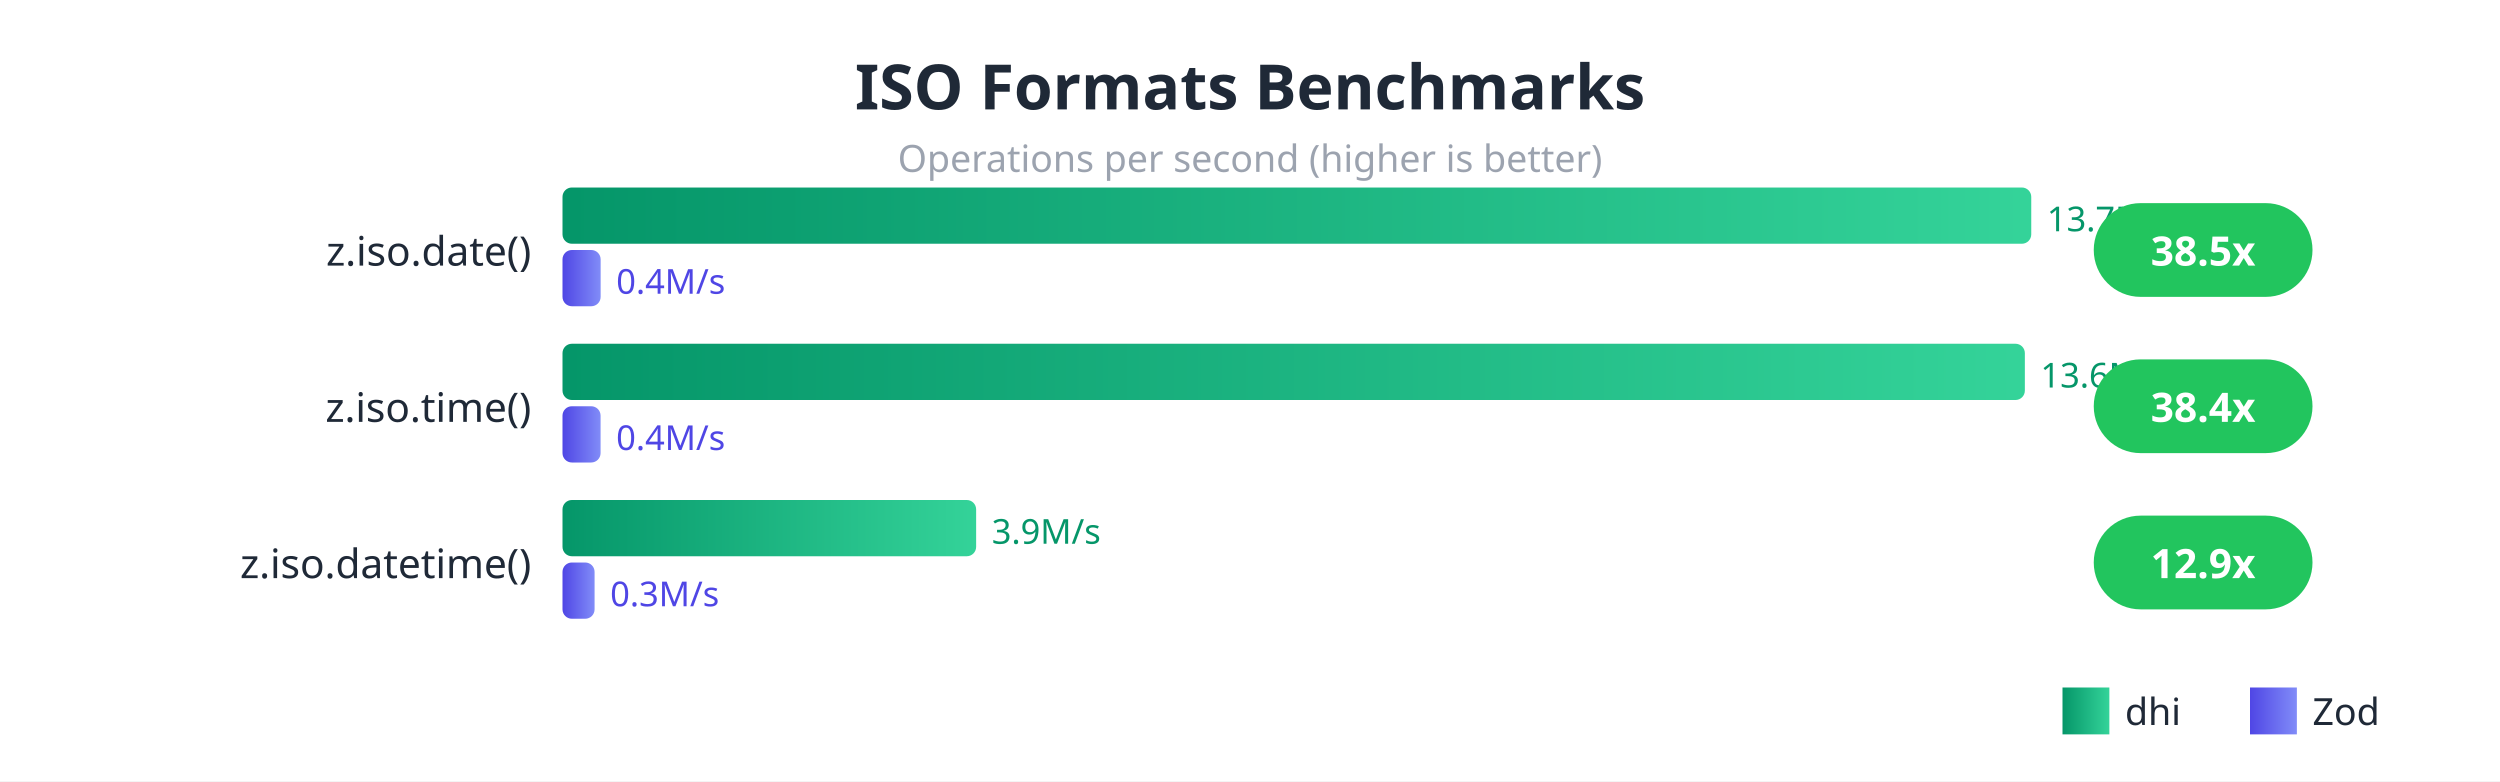
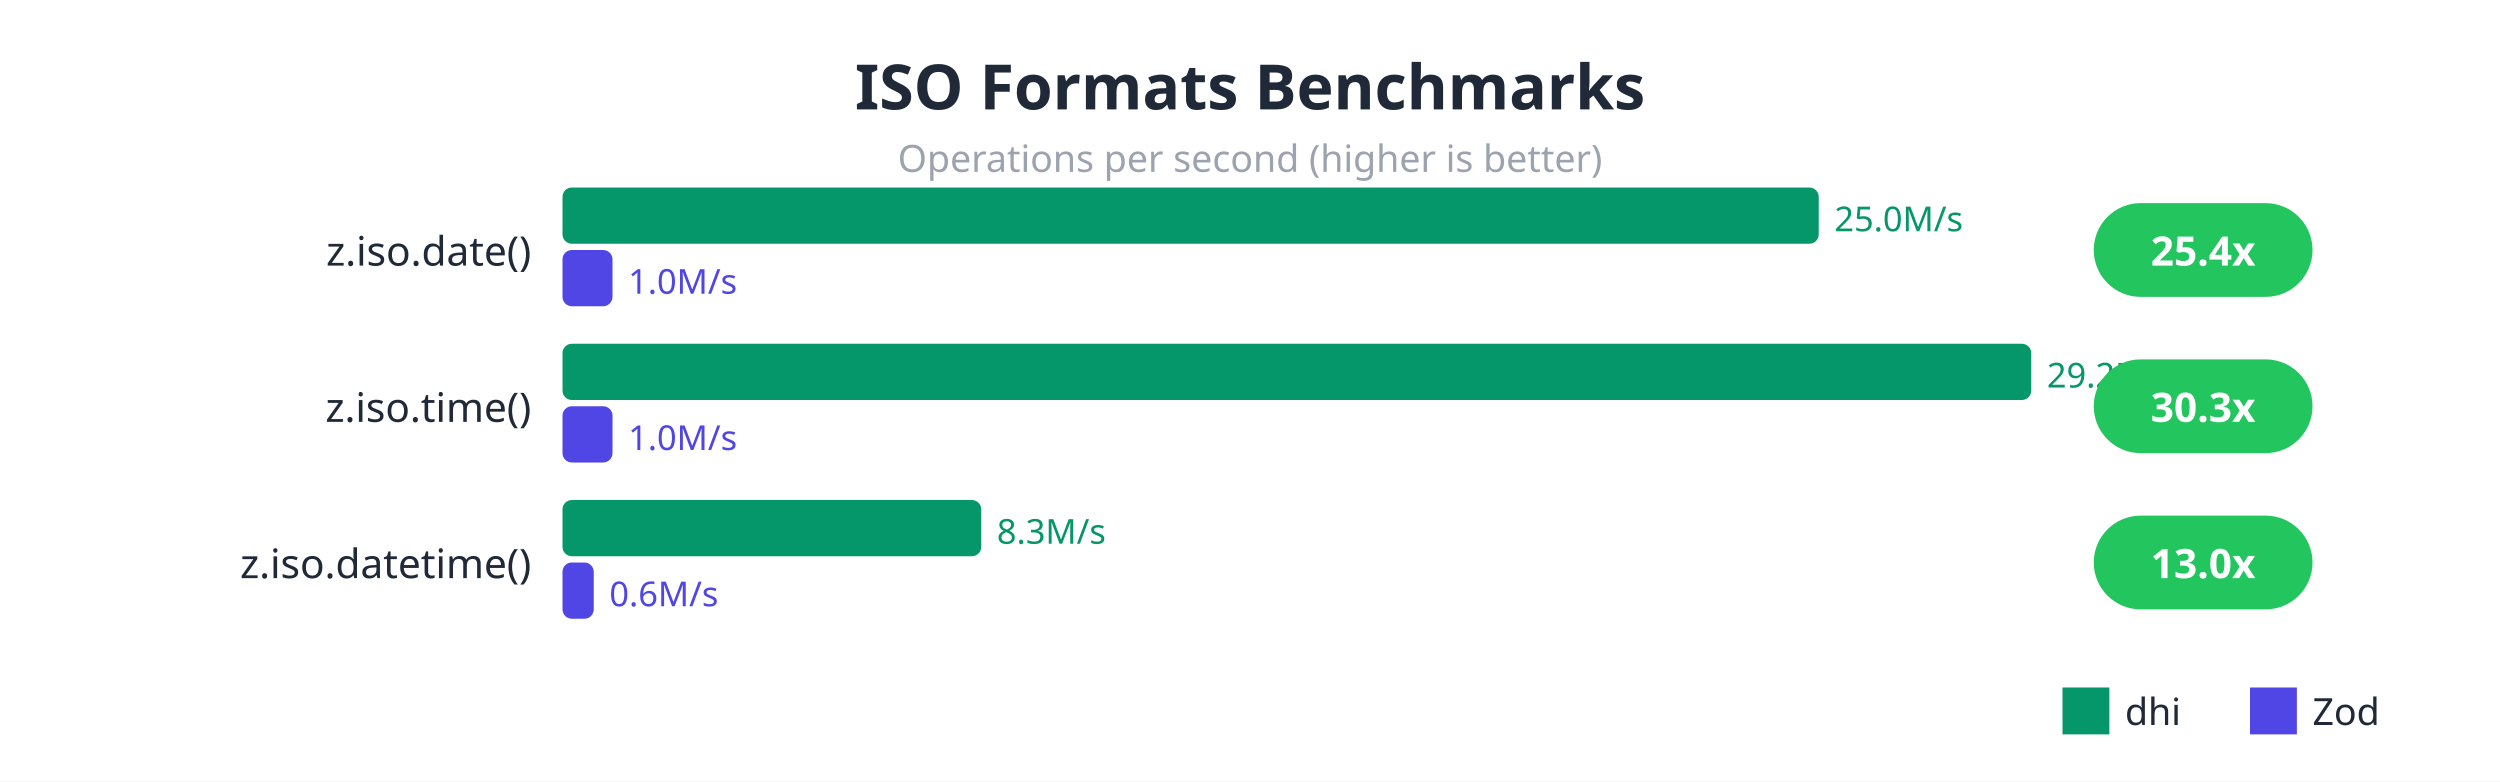
- <svg xmlns="http://www.w3.org/2000/svg" viewBox="0 0 800 250" style="font-family: system-ui, sans-serif;">
-   <defs>
-     <linearGradient id="dhiGrad" x1="0%" y1="0%" x2="100%" y2="0%">
-       <stop offset="0%" style="stop-color:#059669;stop-opacity:1" />
-       <stop offset="100%" style="stop-color:#34d399;stop-opacity:1" />
-     </linearGradient>
-     <linearGradient id="zodGrad" x1="0%" y1="0%" x2="100%" y2="0%">
-       <stop offset="0%" style="stop-color:#4f46e5;stop-opacity:1" />
-       <stop offset="100%" style="stop-color:#818cf8;stop-opacity:1" />
-     </linearGradient>
-   </defs>
+ <svg xmlns="http://www.w3.org/2000/svg" viewBox="0 0 800 250">
  <rect width="800" height="250" fill="#ffffff" />
-   <text x="400" y="35" fill="#1f2937" font-size="20" font-weight="bold" text-anchor="middle">ISO Formats Benchmarks</text>
-   <text x="400" y="55" fill="#9ca3af" font-size="12" text-anchor="middle">Operations per second (higher is better)</text>
-   <text x="170" y="85" fill="#1f2937" font-size="13" text-anchor="end">z.iso.date()</text>
-   <rect x="180" y="60" width="470" height="18" fill="url(#dhiGrad)" rx="3" />
-   <text x="655" y="74" fill="#059669" font-size="11">13.7M/s</text>
-   <rect x="180" y="80" width="12.207" height="18" fill="url(#zodGrad)" rx="3" />
-   <text x="197.207" y="94" fill="#4f46e5" font-size="11">0.4M/s</text>
+   <text x="400" y="35" fill="#1f2937" font-size="20" font-weight="bold" text-anchor="middle" font-family="sans-serif">ISO Formats Benchmarks</text>
+   <text x="400" y="55" fill="#9ca3af" font-size="12" text-anchor="middle" font-family="sans-serif">Operations per second (higher is better)</text>
+   <text x="170" y="85" fill="#1f2937" font-size="13" text-anchor="end" font-family="sans-serif">z.iso.date()</text>
+   <rect x="180" y="60" width="402" height="18" fill="#059669" rx="3" />
+   <text x="587" y="74" fill="#059669" font-size="11" font-family="sans-serif">25.0M/s</text>
+   <rect x="180" y="80" width="16" height="18" fill="#4f46e5" rx="3" />
+   <text x="201" y="94" fill="#4f46e5" font-size="11" font-family="sans-serif">1.0M/s</text>
  <rect x="670" y="65" width="70" height="30" fill="#22c55e" rx="15" />
-   <text x="705" y="85" fill="white" font-size="13" font-weight="bold" text-anchor="middle">38.5x</text>
-   <text x="170" y="135" fill="#1f2937" font-size="13" text-anchor="end">z.iso.time()</text>
-   <rect x="180" y="110" width="467.954" height="18" fill="url(#dhiGrad)" rx="3" />
-   <text x="652.954" y="124" fill="#059669" font-size="11">13.6M/s</text>
-   <rect x="180" y="130" width="12.187" height="18" fill="url(#zodGrad)" rx="3" />
-   <text x="197.187" y="144" fill="#4f46e5" font-size="11">0.4M/s</text>
+   <text x="705" y="85" fill="white" font-size="13" font-weight="bold" text-anchor="middle" font-family="sans-serif">25.4x</text>
+   <text x="170" y="135" fill="#1f2937" font-size="13" text-anchor="end" font-family="sans-serif">z.iso.time()</text>
+   <rect x="180" y="110" width="470" height="18" fill="#059669" rx="3" />
+   <text x="655" y="124" fill="#059669" font-size="11" font-family="sans-serif">29.2M/s</text>
+   <rect x="180" y="130" width="16" height="18" fill="#4f46e5" rx="3" />
+   <text x="201" y="144" fill="#4f46e5" font-size="11" font-family="sans-serif">1.0M/s</text>
  <rect x="670" y="115" width="70" height="30" fill="#22c55e" rx="15" />
-   <text x="705" y="135" fill="white" font-size="13" font-weight="bold" text-anchor="middle">38.4x</text>
-   <text x="170" y="185" fill="#1f2937" font-size="13" text-anchor="end">z.iso.datetime()</text>
-   <rect x="180" y="160" width="132.364" height="18" fill="url(#dhiGrad)" rx="3" />
-   <text x="317.364" y="174" fill="#059669" font-size="11">3.9M/s</text>
-   <rect x="180" y="180" width="10.269" height="18" fill="url(#zodGrad)" rx="3" />
-   <text x="195.269" y="194" fill="#4f46e5" font-size="11">0.3M/s</text>
+   <text x="705" y="135" fill="white" font-size="13" font-weight="bold" text-anchor="middle" font-family="sans-serif">30.3x</text>
+   <text x="170" y="185" fill="#1f2937" font-size="13" text-anchor="end" font-family="sans-serif">z.iso.datetime()</text>
+   <rect x="180" y="160" width="134" height="18" fill="#059669" rx="3" />
+   <text x="319" y="174" fill="#059669" font-size="11" font-family="sans-serif">8.3M/s</text>
+   <rect x="180" y="180" width="10" height="18" fill="#4f46e5" rx="3" />
+   <text x="195" y="194" fill="#4f46e5" font-size="11" font-family="sans-serif">0.6M/s</text>
  <rect x="670" y="165" width="70" height="30" fill="#22c55e" rx="15" />
-   <text x="705" y="185" fill="white" font-size="13" font-weight="bold" text-anchor="middle">12.9x</text>
-   <rect x="660" y="220" width="15" height="15" fill="url(#dhiGrad)" />
-   <text x="680" y="232" fill="#1f2937" font-size="12">dhi</text>
-   <rect x="720" y="220" width="15" height="15" fill="url(#zodGrad)" />
-   <text x="740" y="232" fill="#1f2937" font-size="12">Zod</text>
+   <text x="705" y="185" fill="white" font-size="13" font-weight="bold" text-anchor="middle" font-family="sans-serif">13.0x</text>
+   <rect x="660" y="220" width="15" height="15" fill="#059669" />
+   <text x="680" y="232" fill="#1f2937" font-size="12" font-family="sans-serif">dhi</text>
+   <rect x="720" y="220" width="15" height="15" fill="#4f46e5" />
+   <text x="740" y="232" fill="#1f2937" font-size="12" font-family="sans-serif">Zod</text>
</svg>
